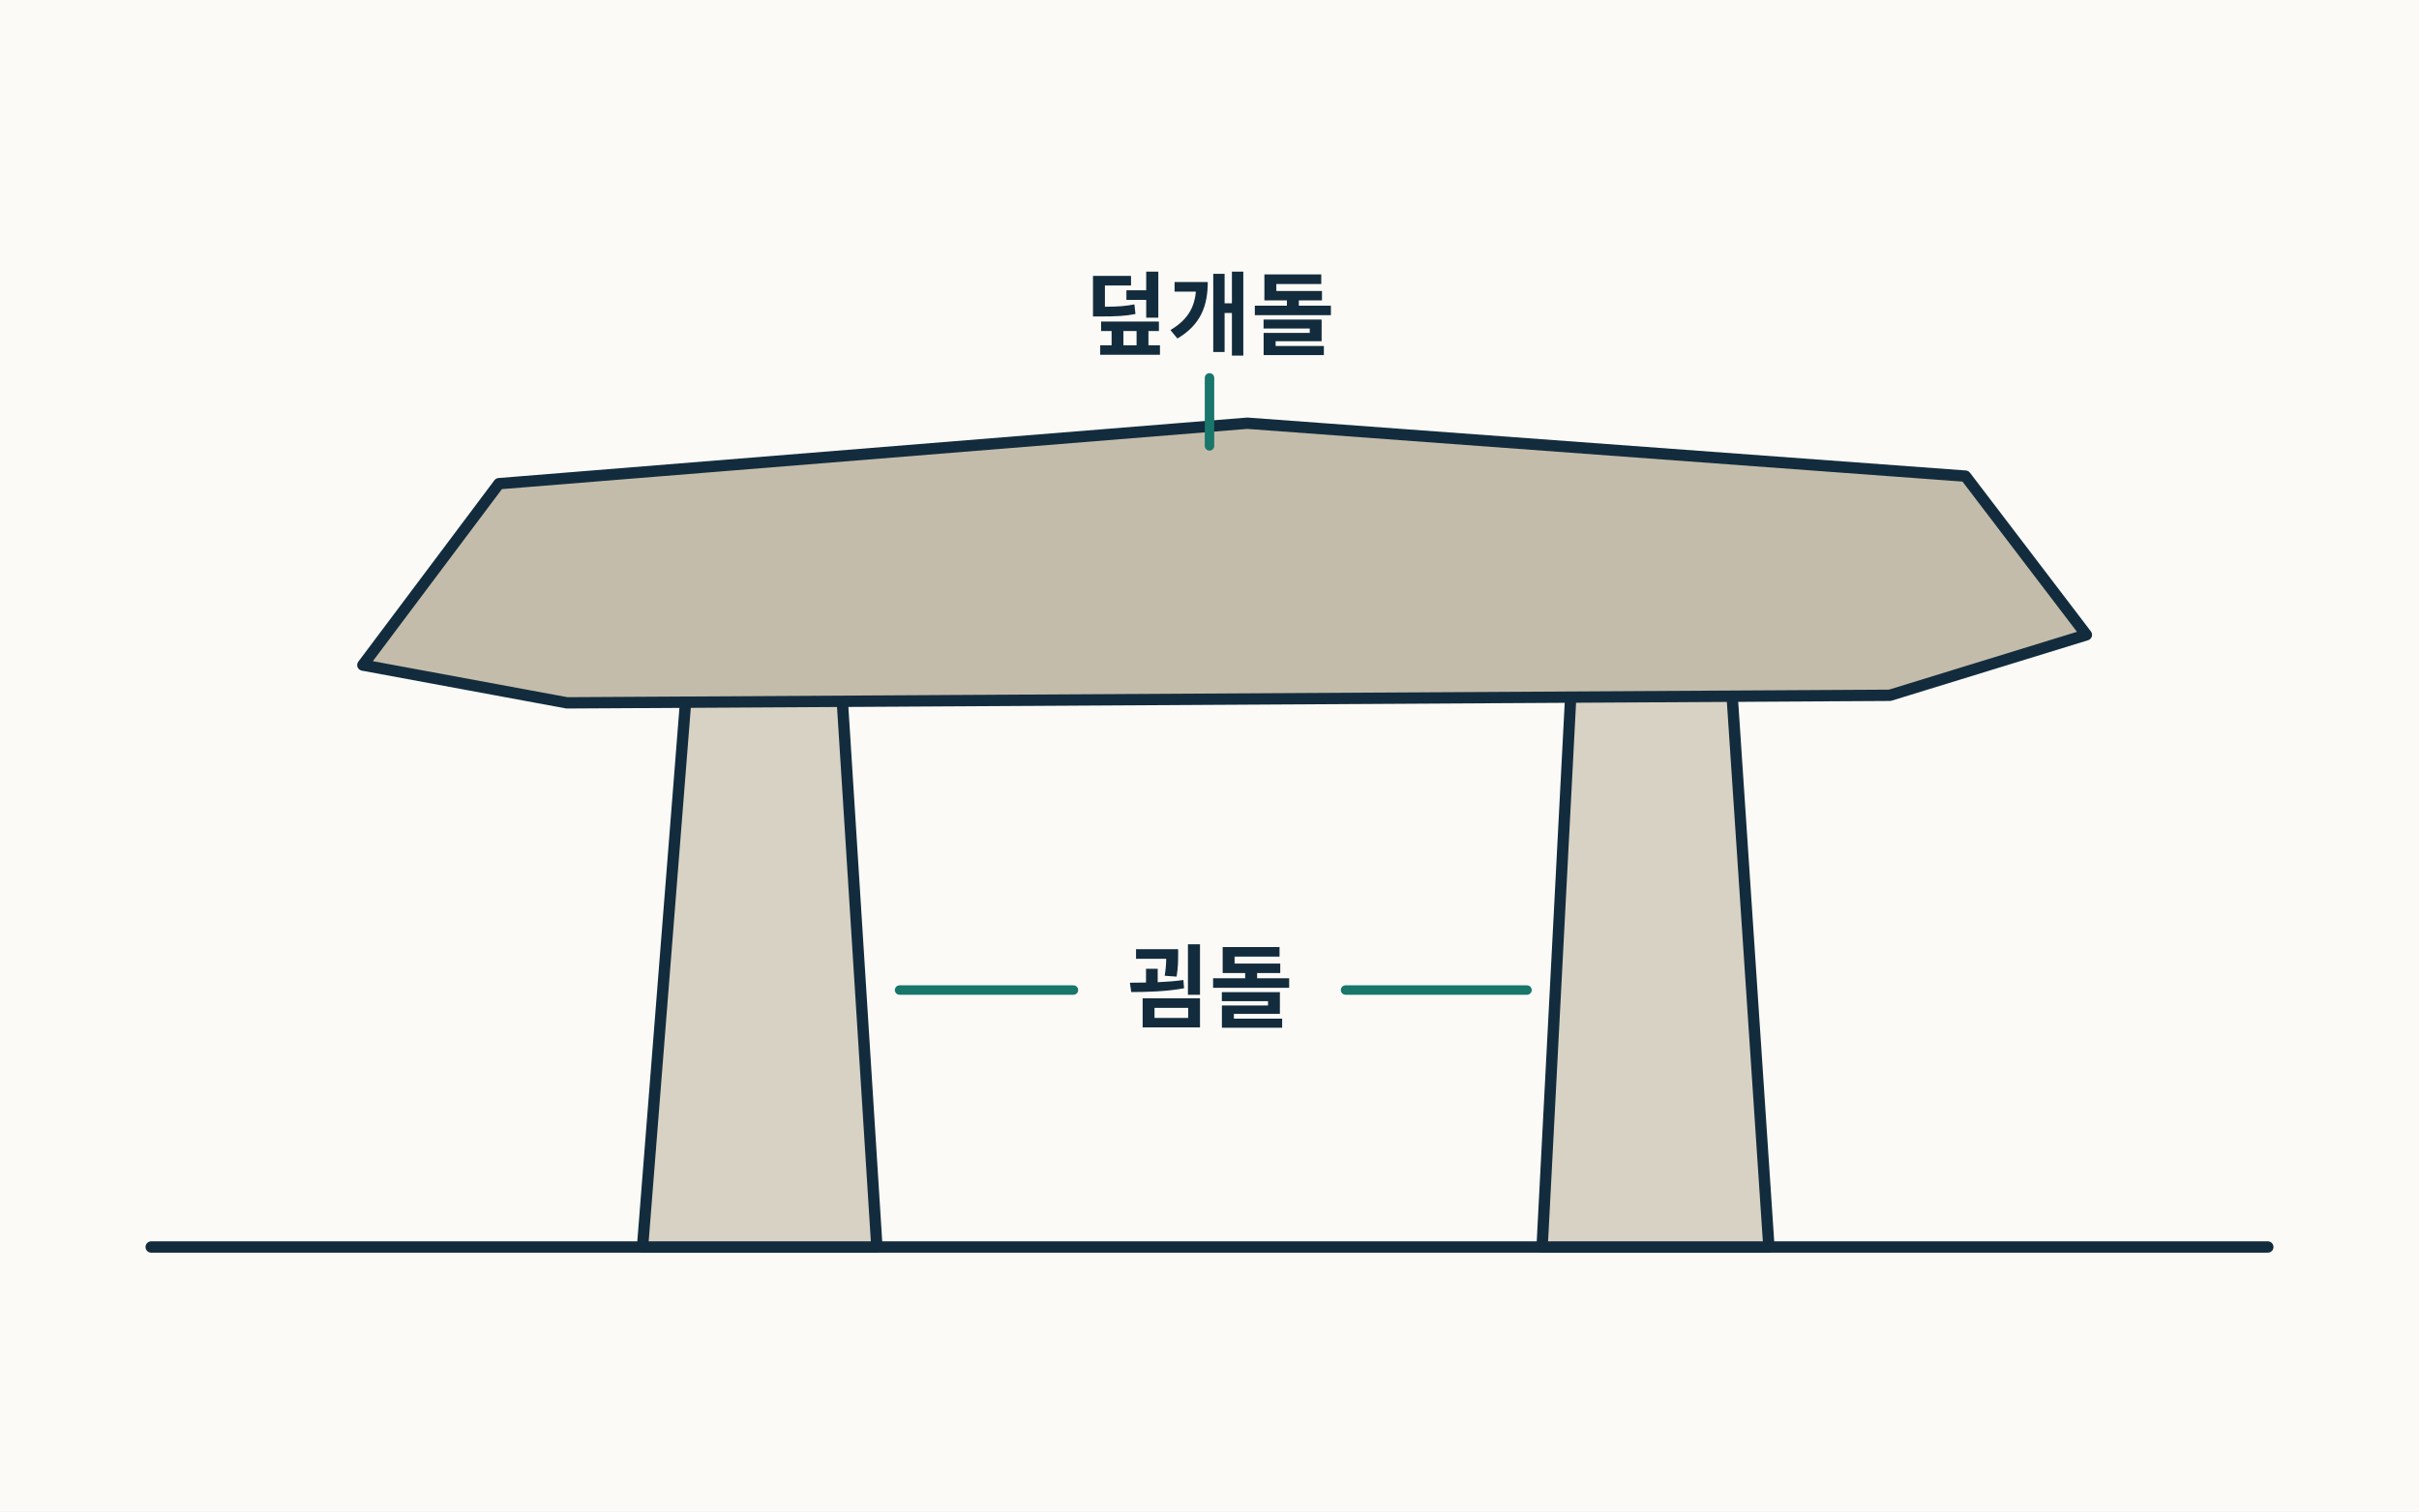
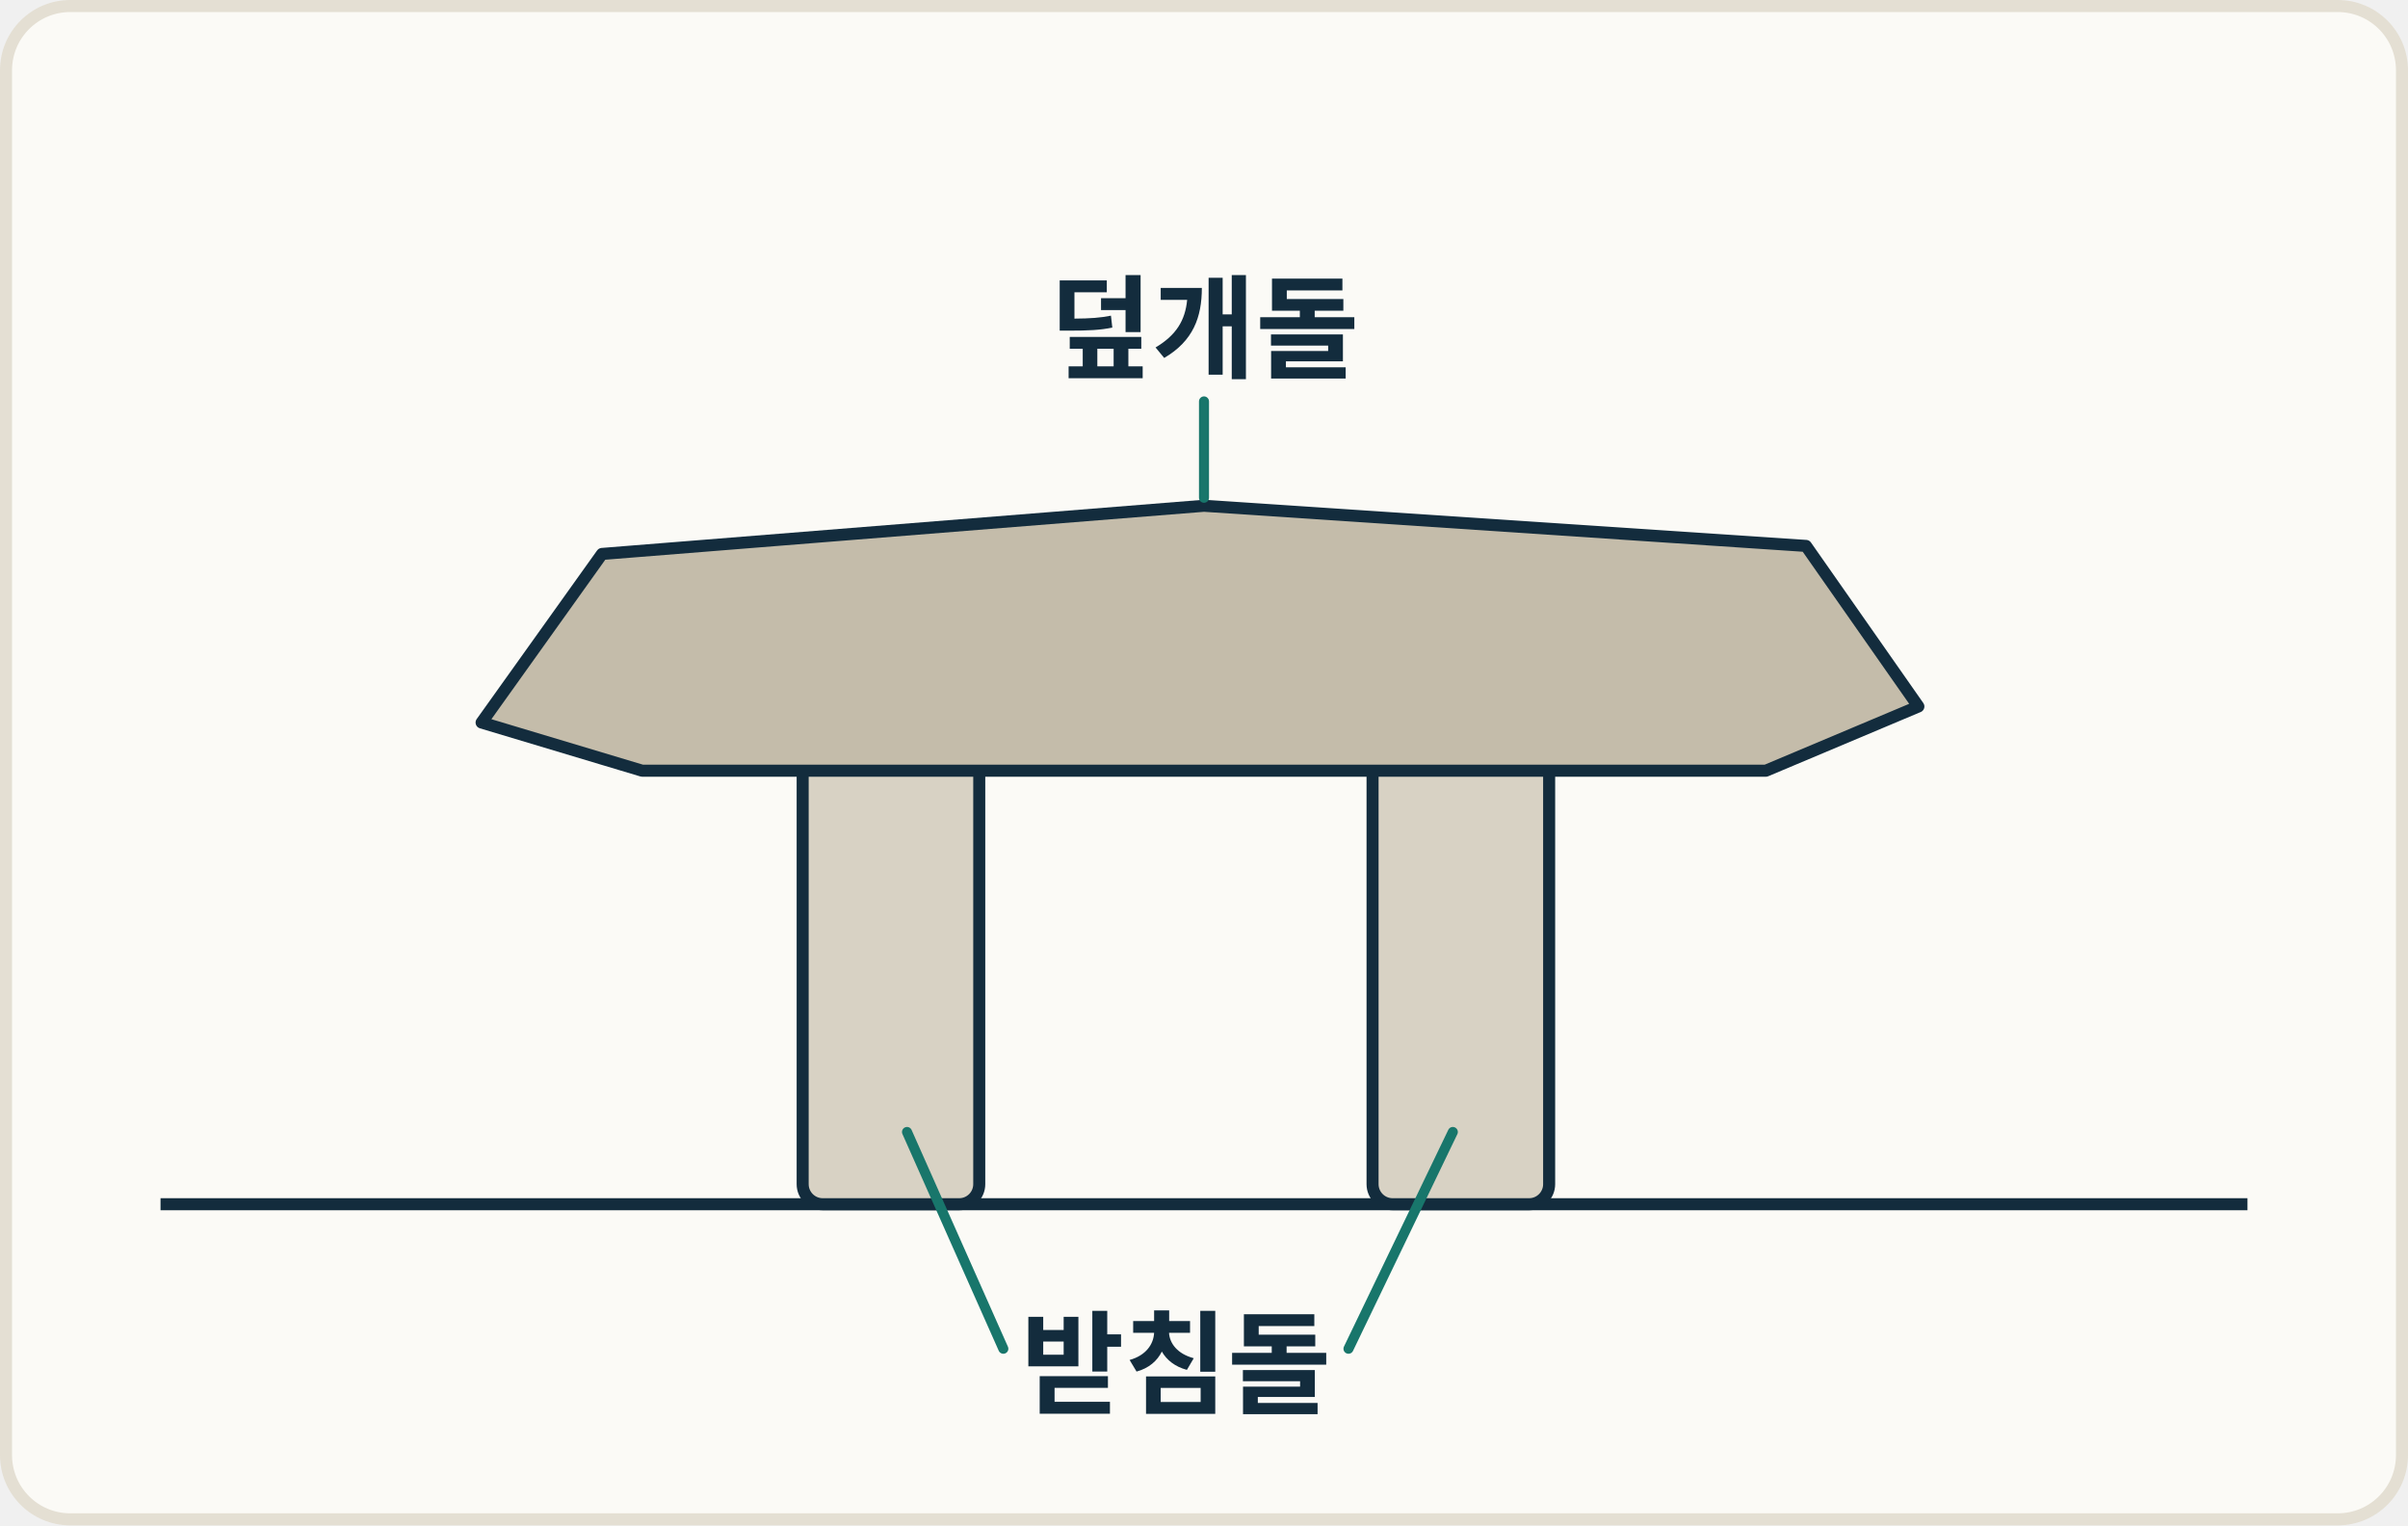
- <svg xmlns="http://www.w3.org/2000/svg" viewBox="0 0 640 400" role="img" aria-labelledby="t">
-   <rect width="640" height="400" fill="#fbfaf6" />
-   <path d="M40 330 H600" stroke="#132c3d" stroke-width="3" stroke-linecap="round" />
-   <path d="M170 330 L182 178 L222 172 L232 330 Z" fill="#d8d2c4" stroke="#132c3d" stroke-width="3" stroke-linejoin="round" />
-   <path d="M408 330 L416 176 L458 180 L468 330 Z" fill="#d8d2c4" stroke="#132c3d" stroke-width="3" stroke-linejoin="round" />
-   <path d="M96 176 L132 128 L330 112 L520 126 L552 168 L500 184 L150 186 Z" fill="#c4bcaa" stroke="#132c3d" stroke-width="3" stroke-linejoin="round" />
-   <g font-family="Pretendard, 'Noto Sans KR', sans-serif" font-size="24" font-weight="700" fill="#132c3d">
-     <text x="320" y="92" text-anchor="middle">덮개돌</text>
-     <text x="320" y="270" text-anchor="middle">굄돌</text>
-   </g>
-   <g stroke="#18766b" stroke-width="2.5" fill="none" stroke-linecap="round">
-     <path d="M320 100 V118" />
-     <path d="M284 262 H238" />
-     <path d="M356 262 H404" />
-   </g>
+ <svg xmlns="http://www.w3.org/2000/svg" viewBox="0 0 600 380" role="img" aria-labelledby="t">
+   <defs>
+     <pattern id="soil" width="12" height="12" patternUnits="userSpaceOnUse">
+       <rect width="12" height="12" fill="#f3f0e8" />
+       <circle cx="3" cy="3" r="1.6" fill="#586875" />
+       <circle cx="9" cy="9" r="1.6" fill="#586875" />
+     </pattern>
+     <pattern id="earth" width="10" height="10" patternUnits="userSpaceOnUse" patternTransform="rotate(45)">
+       <rect width="10" height="10" fill="#ffffff" />
+       <line x1="0" y1="0" x2="0" y2="10" stroke="#586875" stroke-width="1.4" />
+     </pattern>
+     <marker id="ah" viewBox="0 0 10 10" refX="7" refY="5" markerWidth="5" markerHeight="5" orient="auto-start-reverse">
+       <path d="M0,0 L10,5 L0,10 z" fill="#18766b" />
+     </marker>
+   </defs>
+   <rect x="1.5" y="1.5" width="597" height="377" rx="16" fill="#fbfaf6" stroke="#e4dfd3" stroke-width="3" />
+   <line x1="40" y1="300" x2="560" y2="300" stroke="#132c3d" stroke-width="3" />
+   <rect x="200" y="180" width="44" height="120" rx="5" fill="#d8d2c4" stroke="#132c3d" stroke-width="3" />
+   <rect x="342" y="180" width="44" height="120" rx="5" fill="#d8d2c4" stroke="#132c3d" stroke-width="3" />
+   <path d="M120 180 L150 138 L300 126 L450 136 L478 176 L440 192 L160 192 Z" fill="#c4bcaa" stroke="#132c3d" stroke-width="3" stroke-linejoin="round" />
+   <text x="300" y="92" font-family="Pretendard, 'Noto Sans KR', sans-serif" font-size="28" font-weight="700" fill="#132c3d" text-anchor="middle" paint-order="stroke" stroke="#fbfaf6" stroke-width="6" stroke-linejoin="round">덮개돌</text>
+   <line x1="300" y1="100" x2="300" y2="124" stroke="#18766b" stroke-width="2.5" stroke-linecap="round" />
+   <text x="293" y="350" font-family="Pretendard, 'Noto Sans KR', sans-serif" font-size="28" font-weight="700" fill="#132c3d" text-anchor="middle" paint-order="stroke" stroke="#fbfaf6" stroke-width="6" stroke-linejoin="round">받침돌</text>
+   <line x1="250" y1="336" x2="226" y2="282" stroke="#18766b" stroke-width="2.5" stroke-linecap="round" />
+   <line x1="336" y1="336" x2="362" y2="282" stroke="#18766b" stroke-width="2.5" stroke-linecap="round" />
</svg>
